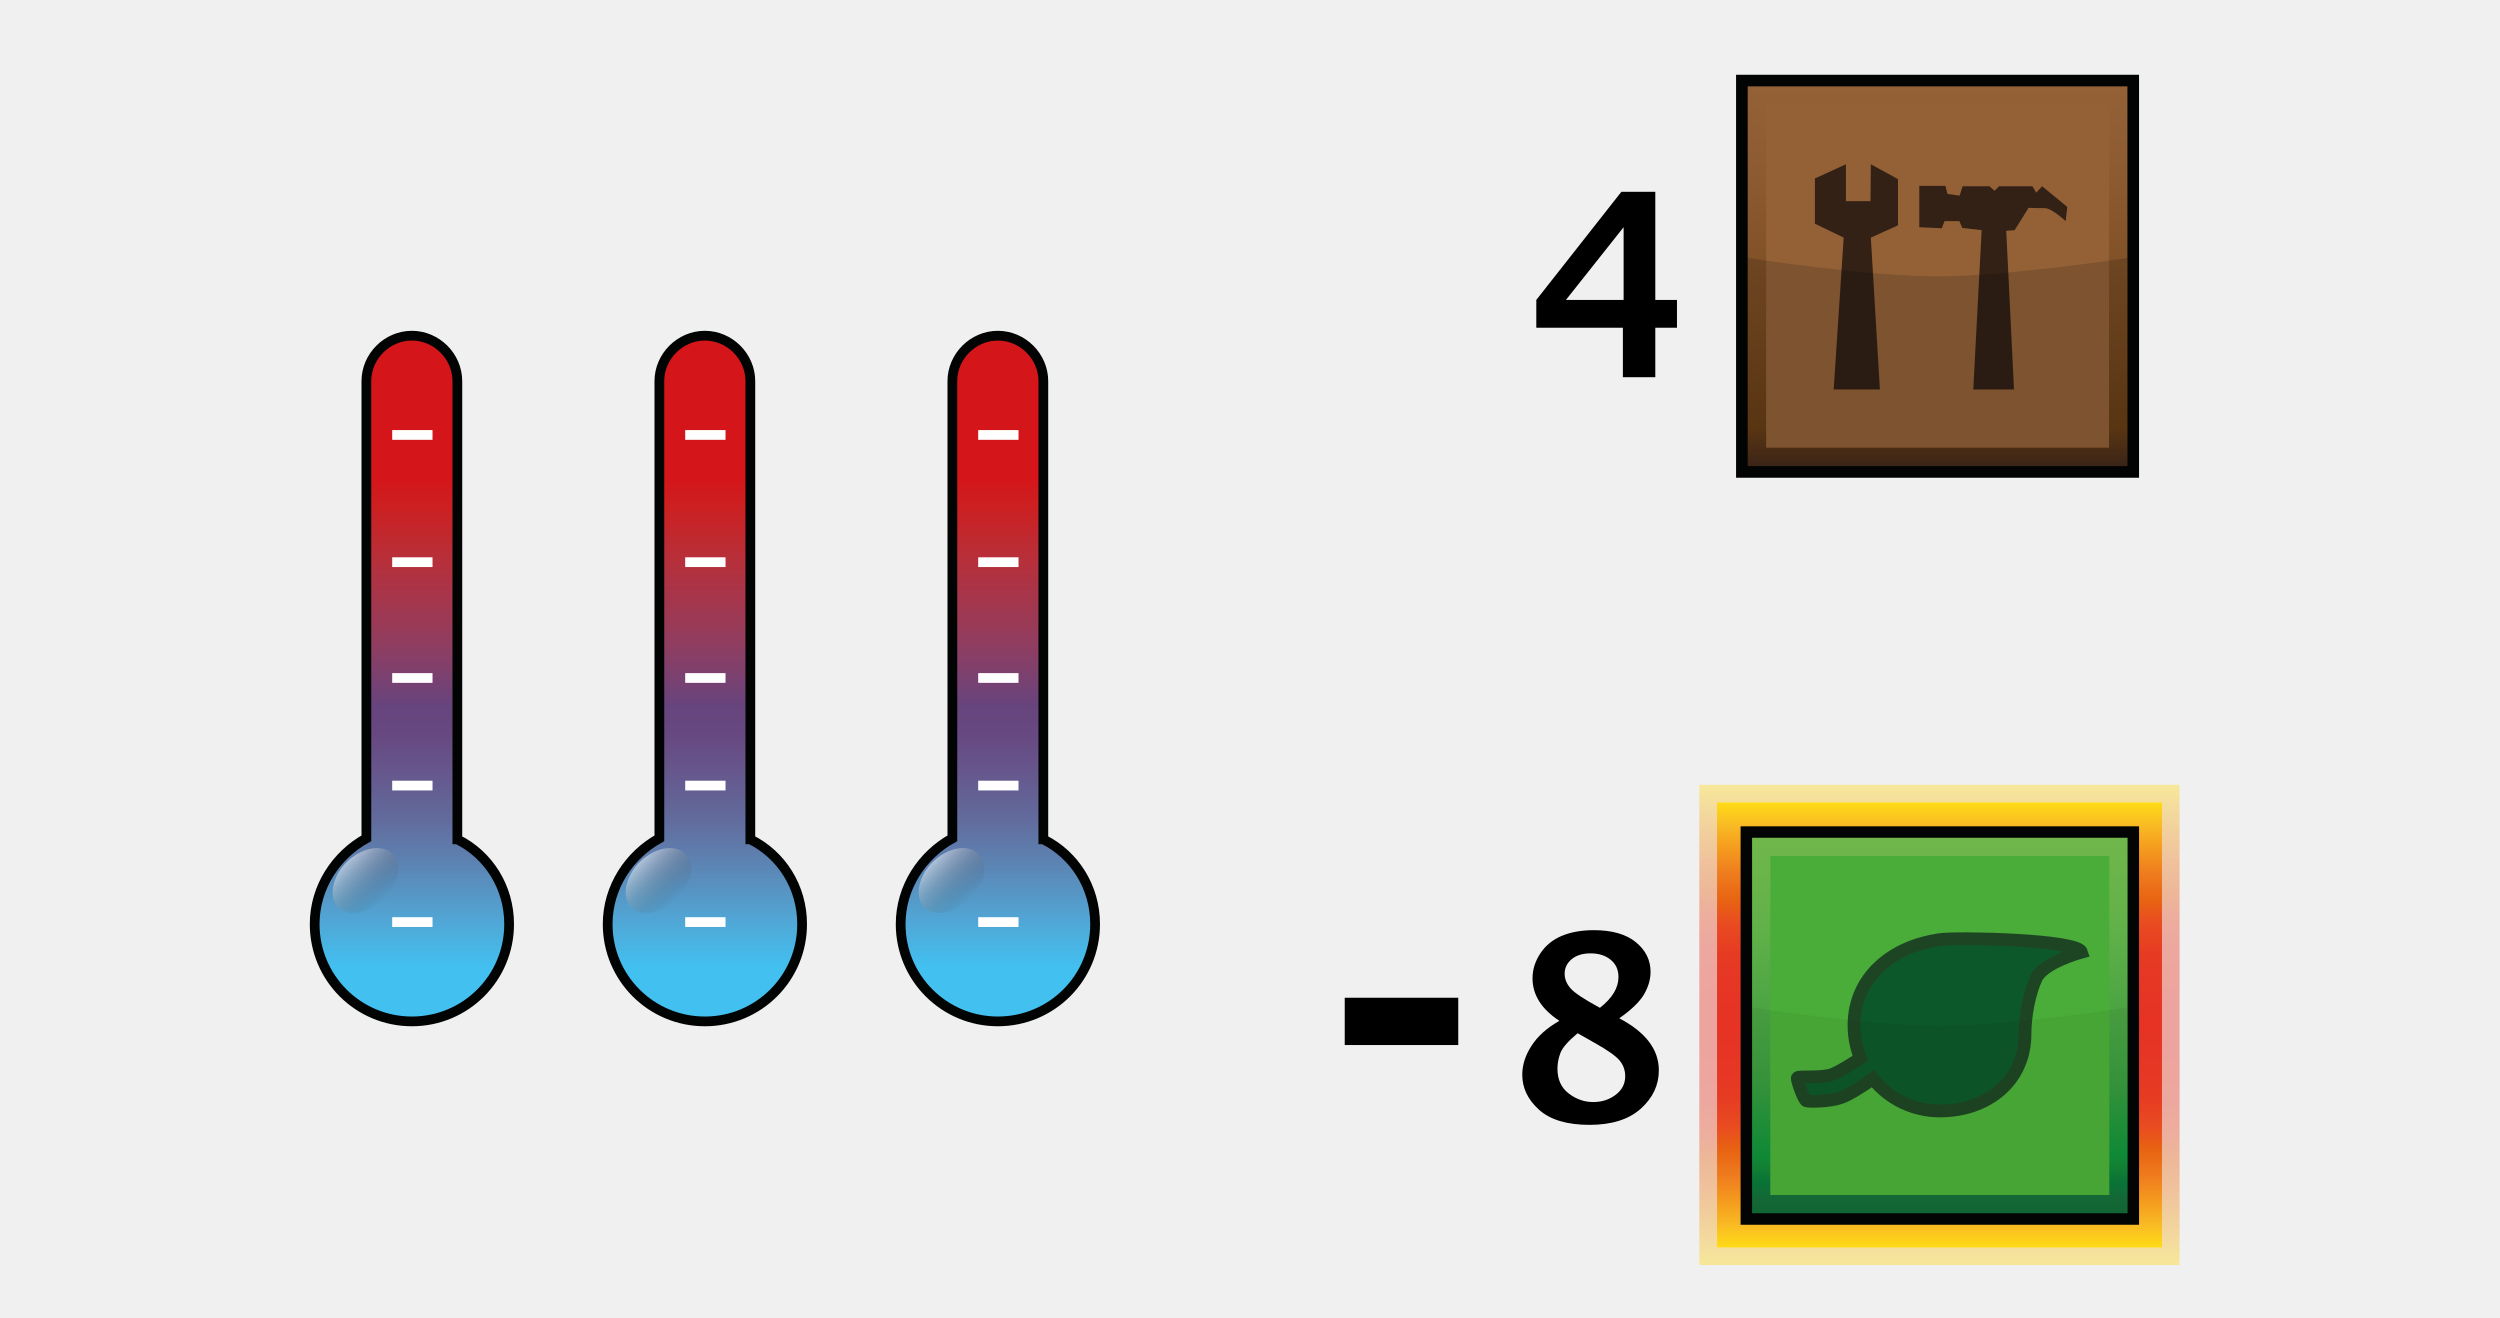
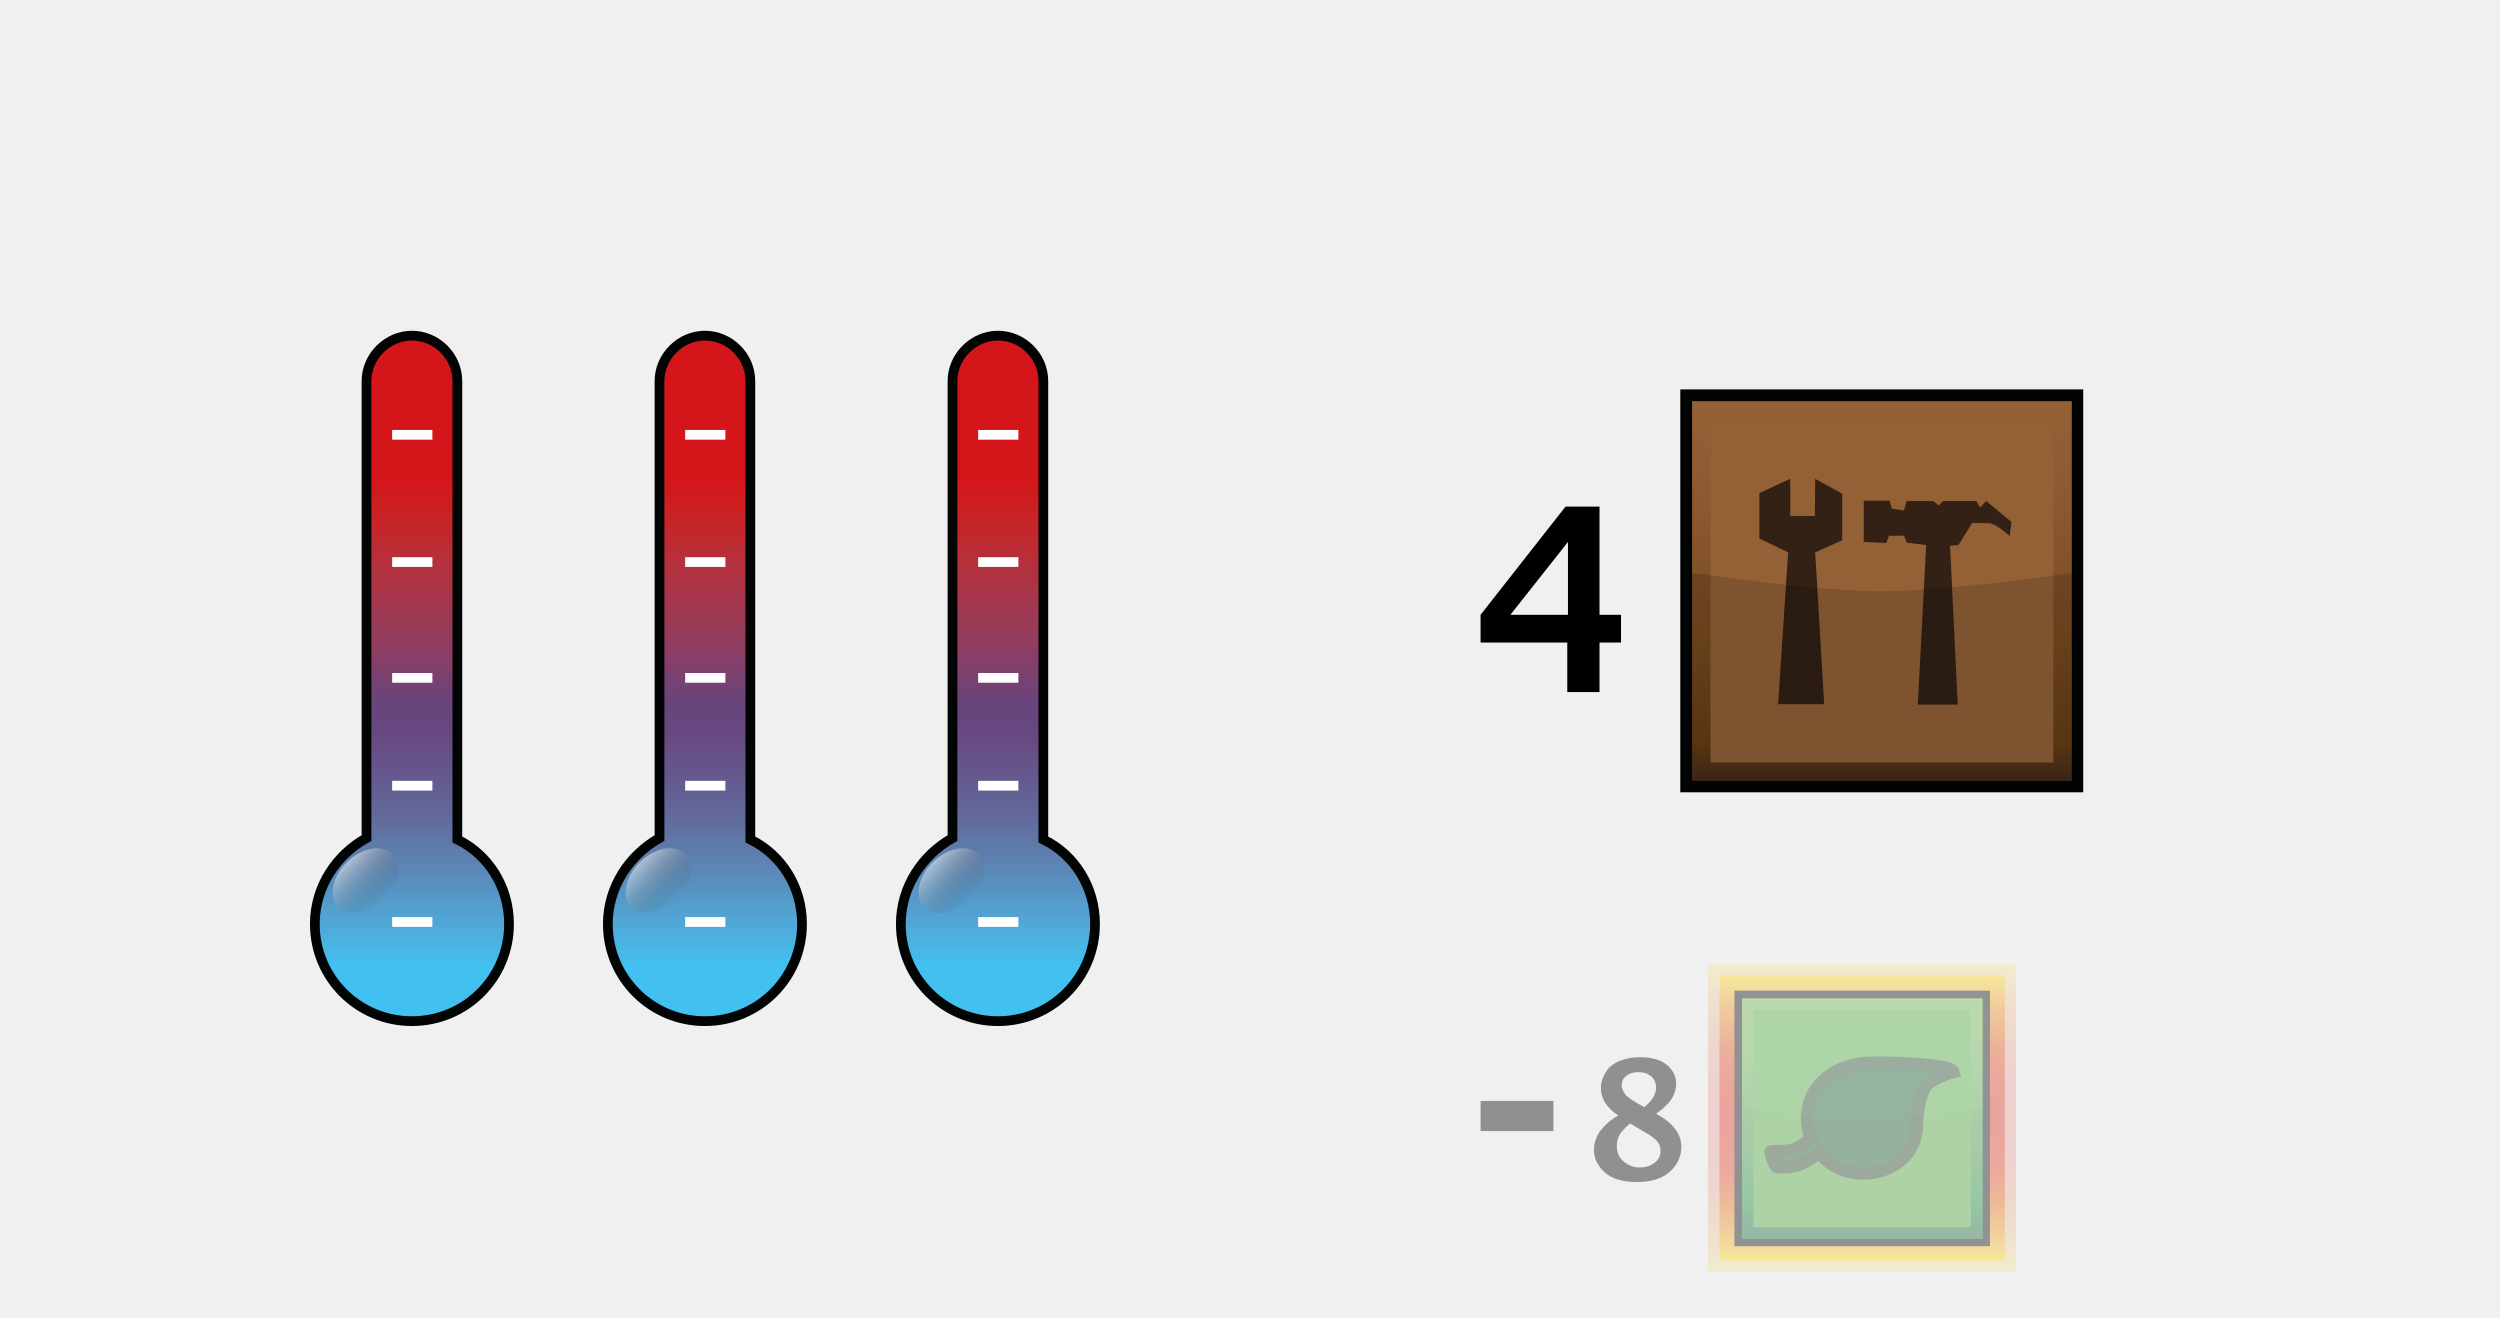
- <svg xmlns="http://www.w3.org/2000/svg" xmlns:xlink="http://www.w3.org/1999/xlink" id="Layer" viewBox="0 0 721 379.91">
-   <defs>
-     <style>.cls-1{fill:url(#linear-gradient);opacity:.4;}.cls-1,.cls-2,.cls-3,.cls-4,.cls-5,.cls-6{isolation:isolate;}.cls-7{fill:url(#linear-gradient-2);}.cls-8,.cls-2{fill:#030404;}.cls-9,.cls-4{fill:#020303;}.cls-10{fill:#332116;}.cls-2{opacity:.05;}.cls-11{fill:url(#linear-gradient-6);}.cls-12{fill:#946137;}.cls-3{fill:url(#linear-gradient-8);}.cls-3,.cls-5,.cls-6{opacity:.5;}.cls-13{fill:url(#linear-gradient-9);}.cls-13,.cls-14,.cls-15,.cls-16,.cls-17,.cls-18{stroke-miterlimit:10;}.cls-13,.cls-15,.cls-17{stroke:#020303;}.cls-13,.cls-15,.cls-17,.cls-18{stroke-width:2.81px;}.cls-14{fill:#fff;opacity:0;stroke:#1d1d1b;}.cls-4{opacity:.15;}.cls-15{fill:url(#linear-gradient-7);}.cls-5{fill:url(#linear-gradient-5);}.cls-16{fill:#0d582a;stroke:#1e4523;stroke-width:3.68px;}.cls-6{fill:url(#linear-gradient-10);}.cls-17{fill:url(#linear-gradient-4);}.cls-19{fill:url(#linear-gradient-3);}.cls-20{fill:#4bad39;}.cls-18{fill:none;stroke:#fff;}</style>
-     <linearGradient id="linear-gradient" x1="559.34" y1="-221.4" x2="559.34" y2="-82.89" gradientTransform="translate(0 143.45) scale(1 -1)" gradientUnits="userSpaceOnUse">
-       <stop offset="0" stop-color="#ffdc15" />
-       <stop offset="0" stop-color="#ffdb16" />
-       <stop offset=".05" stop-color="#f9bb24" />
-       <stop offset=".1" stop-color="#f59d1e" />
-       <stop offset=".16" stop-color="#ef7c1e" />
-       <stop offset=".22" stop-color="#e86312" />
-       <stop offset=".27" stop-color="#e94c21" />
-       <stop offset=".34" stop-color="#e63b23" />
-       <stop offset=".41" stop-color="#e63624" />
-       <stop offset=".5" stop-color="#e63324" />
-       <stop offset=".59" stop-color="#e63624" />
-       <stop offset=".66" stop-color="#e63b23" />
-       <stop offset=".73" stop-color="#e94c21" />
-       <stop offset=".78" stop-color="#e86312" />
-       <stop offset=".84" stop-color="#ef7c1e" />
-       <stop offset=".9" stop-color="#f59d1e" />
-       <stop offset=".95" stop-color="#f9bb24" />
-       <stop offset="1" stop-color="#ffdb16" />
-       <stop offset="1" stop-color="#ffdc15" />
+ <svg xmlns="http://www.w3.org/2000/svg" version="1.1" id="Layer" x="0px" y="0px" viewBox="0 0 721 379.9" style="enable-background:new 0 0 721 379.9;" xml:space="preserve">
+   <style type="text/css">
+ 	.st0{fill:#FFFFFF;fill-opacity:0;}
+ 	.st1{opacity:0.4;}
+ 	.st2{opacity:0.4;fill:url(#SVGID_1_);enable-background:new    ;}
+ 	.st3{fill:url(#SVGID_00000153685093433050602890000007568787267991387063_);}
+ 	.st4{fill:#030404;}
+ 	.st5{fill:url(#SVGID_00000067213247100941129630000007982774776809693089_);}
+ 	.st6{fill:#4BAD39;}
+ 	.st7{fill:#0D582A;stroke:#1E4523;stroke-width:3.68;stroke-miterlimit:10;}
+ 	.st8{opacity:5.000000e-02;fill:#030404;enable-background:new    ;}
+ 	
+ 		.st9{fill:url(#SVGID_00000132790321528052052700000008933412232181569937_);stroke:#020303;stroke-width:2.81;stroke-miterlimit:10;}
+ 	.st10{fill:none;stroke:#FFFFFF;stroke-width:2.81;stroke-miterlimit:10;}
+ 	.st11{opacity:0.5;fill:url(#SVGID_00000178920020853405240230000010914801309139096208_);enable-background:new    ;}
+ 	.st12{fill:#020303;}
+ 	.st13{fill:url(#SVGID_00000158010890128099929980000006198845082132236162_);}
+ 	.st14{fill:#946137;}
+ 	.st15{fill:#332116;}
+ 	.st16{opacity:0.15;fill:#020303;enable-background:new    ;}
+ 	
+ 		.st17{fill:url(#SVGID_00000049196288646703397940000007299088624569488824_);stroke:#020303;stroke-width:2.81;stroke-miterlimit:10;}
+ 	.st18{opacity:0.5;fill:url(#SVGID_00000047058285170032961010000011041280830051527091_);enable-background:new    ;}
+ 	
+ 		.st19{fill:url(#SVGID_00000065051365206938633020000000247916994028670889_);stroke:#020303;stroke-width:2.81;stroke-miterlimit:10;}
+ 	.st20{opacity:0.5;fill:url(#SVGID_00000016784929891605380780000004643847812553080217_);enable-background:new    ;}
+ </style>
+   <rect x="0.5" y="0.5" class="st0" width="720" height="378.9" />
+   <g id="plant" class="st1">
+     <linearGradient id="SVGID_1_" gradientUnits="userSpaceOnUse" x1="537.004" y1="1303.428" x2="537.004" y2="1214.618" gradientTransform="matrix(1 0 0 1 0 -936.55)">
+       <stop offset="0" style="stop-color:#FFDC15" />
+       <stop offset="0" style="stop-color:#FFDB16" />
+       <stop offset="5.000000e-02" style="stop-color:#F9BB24" />
+       <stop offset="0.1" style="stop-color:#F59D1E" />
+       <stop offset="0.16" style="stop-color:#EF7C1E" />
+       <stop offset="0.22" style="stop-color:#E86312" />
+       <stop offset="0.27" style="stop-color:#E94C21" />
+       <stop offset="0.34" style="stop-color:#E63B23" />
+       <stop offset="0.41" style="stop-color:#E63624" />
+       <stop offset="0.5" style="stop-color:#E63324" />
+       <stop offset="0.59" style="stop-color:#E63624" />
+       <stop offset="0.66" style="stop-color:#E63B23" />
+       <stop offset="0.73" style="stop-color:#E94C21" />
+       <stop offset="0.78" style="stop-color:#E86312" />
+       <stop offset="0.84" style="stop-color:#EF7C1E" />
+       <stop offset="0.9" style="stop-color:#F59D1E" />
+       <stop offset="0.95" style="stop-color:#F9BB24" />
+       <stop offset="1" style="stop-color:#FFDB16" />
+       <stop offset="1" style="stop-color:#FFDC15" />
    </linearGradient>
-     <linearGradient id="linear-gradient-2" x1="559.36" y1="-216.3" x2="559.36" y2="-87.99" xlink:href="#linear-gradient" />
-     <linearGradient id="linear-gradient-3" x1="-468.48" y1="-1149.37" x2="-391.91" y2="-1072.8" gradientTransform="translate(77.99 -794.09) rotate(-45) scale(1 -1)" gradientUnits="userSpaceOnUse">
-       <stop offset="0" stop-color="#116a37" />
-       <stop offset=".04" stop-color="#156d38" />
-       <stop offset=".08" stop-color="#0a783a" />
-       <stop offset=".13" stop-color="#148837" />
-       <stop offset=".15" stop-color="#0f9039" />
-       <stop offset=".35" stop-color="#38993d" />
-       <stop offset=".76" stop-color="#61b149" />
-       <stop offset="1" stop-color="#70b74b" />
+     <rect x="492.6" y="278.1" class="st2" width="88.8" height="88.8" />
+     <linearGradient id="SVGID_00000183225726553314499860000006997553389941827262_" gradientUnits="userSpaceOnUse" x1="537.016" y1="1300.158" x2="537.016" y2="1217.888" gradientTransform="matrix(1 0 0 1 0 -936.55)">
+       <stop offset="0" style="stop-color:#FFDC15" />
+       <stop offset="0" style="stop-color:#FFDB16" />
+       <stop offset="5.000000e-02" style="stop-color:#F9BB24" />
+       <stop offset="0.1" style="stop-color:#F59D1E" />
+       <stop offset="0.16" style="stop-color:#EF7C1E" />
+       <stop offset="0.22" style="stop-color:#E86312" />
+       <stop offset="0.27" style="stop-color:#E94C21" />
+       <stop offset="0.34" style="stop-color:#E63B23" />
+       <stop offset="0.41" style="stop-color:#E63624" />
+       <stop offset="0.5" style="stop-color:#E63324" />
+       <stop offset="0.59" style="stop-color:#E63624" />
+       <stop offset="0.66" style="stop-color:#E63B23" />
+       <stop offset="0.73" style="stop-color:#E94C21" />
+       <stop offset="0.78" style="stop-color:#E86312" />
+       <stop offset="0.84" style="stop-color:#EF7C1E" />
+       <stop offset="0.9" style="stop-color:#F59D1E" />
+       <stop offset="0.95" style="stop-color:#F9BB24" />
+       <stop offset="1" style="stop-color:#FFDB16" />
+       <stop offset="1" style="stop-color:#FFDC15" />
    </linearGradient>
-     <linearGradient id="linear-gradient-4" x1="118.78" y1="16.52" x2="118.78" y2="214.28" gradientTransform="translate(0 311.09) scale(1 -1)" gradientUnits="userSpaceOnUse">
-       <stop offset=".08" stop-color="#42c0f0" />
-       <stop offset=".15" stop-color="#51a5d4" />
-       <stop offset=".23" stop-color="#5c84b3" />
-       <stop offset=".3" stop-color="#62699b" />
-       <stop offset=".37" stop-color="#66558b" />
-       <stop offset=".42" stop-color="#674880" />
-       <stop offset=".46" stop-color="#67447d" />
-       <stop offset=".55" stop-color="#903d60" />
-       <stop offset=".67" stop-color="#b6303b" />
-       <stop offset=".75" stop-color="#cc2021" />
-       <stop offset=".79" stop-color="#d4161a" />
+     <rect x="495.9" y="281.3" style="fill:url(#SVGID_00000183225726553314499860000006997553389941827262_);" width="82.3" height="82.3" />
+     <rect x="500.2" y="285.7" class="st4" width="73.7" height="73.7" />
+     <linearGradient id="SVGID_00000096780813193567529140000002041028963133194157_" gradientUnits="userSpaceOnUse" x1="-911.752" y1="2540.109" x2="-862.655" y2="2491.012" gradientTransform="matrix(0.7071 -0.7071 0.7071 0.7071 -614.3481 -2083.542)">
+       <stop offset="0" style="stop-color:#116A37" />
+       <stop offset="4.000000e-02" style="stop-color:#156D38" />
+       <stop offset="8.000000e-02" style="stop-color:#0A783A" />
+       <stop offset="0.13" style="stop-color:#148837" />
+       <stop offset="0.15" style="stop-color:#0F9039" />
+       <stop offset="0.35" style="stop-color:#38993D" />
+       <stop offset="0.76" style="stop-color:#61B149" />
+       <stop offset="1" style="stop-color:#70B74B" />
    </linearGradient>
-     <linearGradient id="linear-gradient-5" x1="110.69" y1="51.75" x2="100.03" y2="62.41" gradientTransform="translate(0 311.09) scale(1 -1)" gradientUnits="userSpaceOnUse">
-       <stop offset="0" stop-color="#1f1f1d" stop-opacity="0" />
-       <stop offset="1" stop-color="#fff" />
+     <rect x="502.4" y="287.9" style="fill:url(#SVGID_00000096780813193567529140000002041028963133194157_);" width="69.4" height="69.4" />
+     <rect x="505.7" y="291.2" class="st6" width="62.7" height="62.7" />
+     <path id="leaf" class="st7" d="M537,306.7c-9,1.2-15.8,7.1-15.8,15.8c0,2.1,0.4,4.2,1.2,6.1c-1.7,1.1-4.1,2.6-5.3,3   c-2.1,0.7-6.2,0.2-6.4,0.6c-0.2,0.4,1.2,4.1,1.7,4.3c0.5,0.2,4.3,0.2,6.4-0.6c1.5-0.5,4.3-2.3,5.9-3.5c2.9,3.7,7.4,6,12.4,6   c8.7,0,15.7-5.5,15.7-14.2c0-3.4,0.8-7.6,2.1-10.3c1.4-2.9,8.4-4.8,8.4-4.8C562.6,306.7,540.6,306.2,537,306.7L537,306.7L537,306.7   L537,306.7L537,306.7z" />
+     <path id="darker" class="st8" d="M571.8,357.3h-69.4v-38c0,0,21.9,3.4,34.7,3.4s34.7-3.4,34.7-3.4V357.3z" />
+   </g>
+   <path class="st1" d="M427,326.2v-8.7h21v8.7H427z" />
+   <g id="tempIcon">
+     <linearGradient id="SVGID_00000095337733347500812280000012380525895673985939_" gradientUnits="userSpaceOnUse" x1="118.79" y1="1063.48" x2="118.79" y2="865.72" gradientTransform="matrix(1 0 0 1 0 -768.91)">
+       <stop offset="8.000000e-02" style="stop-color:#42C0F0" />
+       <stop offset="0.15" style="stop-color:#51A5D4" />
+       <stop offset="0.23" style="stop-color:#5C84B3" />
+       <stop offset="0.3" style="stop-color:#62699B" />
+       <stop offset="0.37" style="stop-color:#66558B" />
+       <stop offset="0.42" style="stop-color:#674880" />
+       <stop offset="0.46" style="stop-color:#67447D" />
+       <stop offset="0.55" style="stop-color:#903D60" />
+       <stop offset="0.67" style="stop-color:#B6303B" />
+       <stop offset="0.75" style="stop-color:#CC2021" />
+       <stop offset="0.79" style="stop-color:#D4161A" />
    </linearGradient>
-     <linearGradient id="linear-gradient-6" x1="-317.64" y1="1377.45" x2="-240.2" y2="1300.01" gradientTransform="translate(-190.6 -1064.17) rotate(-45)" gradientUnits="userSpaceOnUse">
-       <stop offset="0" stop-color="#452b1a" />
-       <stop offset=".05" stop-color="#583519" />
-       <stop offset=".1" stop-color="#683e15" />
-       <stop offset=".32" stop-color="#76481e" />
-       <stop offset=".75" stop-color="#8c5a31" />
-       <stop offset="1" stop-color="#946137" />
+     <path style="fill:url(#SVGID_00000095337733347500812280000012380525895673985939_);stroke:#020303;stroke-width:2.81;stroke-miterlimit:10;" d="   M131.9,242.1V109.9c0-7.2-6-13.1-13.1-13.1s-13.1,6-13.1,13.1v131.8c-8.7,4.8-14.9,14-14.9,24.8c0,15.5,12.5,28,28,28   s28-12.5,28-28C146.8,255.8,140.9,246.5,131.9,242.1L131.9,242.1z" />
+     <line class="st10" x1="113.1" y1="125.4" x2="124.7" y2="125.4" />
+     <line class="st10" x1="113.1" y1="162.1" x2="124.7" y2="162.1" />
+     <line class="st10" x1="113.1" y1="195.5" x2="124.7" y2="195.5" />
+     <line class="st10" x1="113.1" y1="226.6" x2="124.7" y2="226.6" />
+     <line class="st10" x1="113.1" y1="265.9" x2="124.7" y2="265.9" />
+     <linearGradient id="SVGID_00000129896672914426879680000016923439485892874383_" gradientUnits="userSpaceOnUse" x1="110.695" y1="1028.245" x2="100.035" y2="1017.585" gradientTransform="matrix(1 0 0 1 0 -768.91)">
+       <stop offset="0" style="stop-color:#1F1F1D;stop-opacity:0" />
+       <stop offset="1" style="stop-color:#FFFFFF" />
    </linearGradient>
-     <linearGradient id="linear-gradient-7" x1="203.28" x2="203.28" xlink:href="#linear-gradient-4" />
-     <linearGradient id="linear-gradient-8" x1="195.19" x2="184.53" y2="62.41" xlink:href="#linear-gradient-5" />
-     <linearGradient id="linear-gradient-9" x1="287.78" x2="287.78" xlink:href="#linear-gradient-4" />
-     <linearGradient id="linear-gradient-10" x1="279.69" x2="269.03" y2="62.41" xlink:href="#linear-gradient-5" />
-   </defs>
-   <rect class="cls-14" x=".5" y=".5" width="720" height="378.91" />
-   <g id="plant">
-     <rect class="cls-1" x="490.08" y="226.34" width="138.51" height="138.51" />
-     <rect class="cls-7" x="495.2" y="231.44" width="128.31" height="128.31" />
-     <rect class="cls-8" x="501.99" y="238.31" width="114.91" height="114.91" />
-     <rect class="cls-19" x="505.3" y="241.61" width="108.29" height="108.29" />
-     <rect class="cls-20" x="510.55" y="246.86" width="97.77" height="97.77" />
-     <path id="leaf" class="cls-16" d="M559.39,271.01c-14,1.94-24.7,11.07-24.7,24.7,0,3.31,.65,6.54,1.84,9.5-2.59,1.74-6.37,4.05-8.21,4.7-3.23,1.09-9.67,.37-9.95,.92s1.84,6.37,2.59,6.64,6.64,.27,9.95-.92c2.39-.82,6.72-3.61,9.23-5.45,4.53,5.72,11.52,9.3,19.35,9.3,13.63,0,24.52-8.58,24.52-22.21,0-5.25,1.29-11.89,3.23-16.04,2.11-4.6,13.08-7.56,13.08-7.56-1.09-3.61-35.39-4.33-40.91-3.61h0l-.02,.02h0Z" />
-     <path id="darker" class="cls-2" d="M613.59,349.9h-108.29v-59.34s34.1,5.25,54.1,5.25,54.19-5.25,54.19-5.25v59.34Z" />
-   </g>
-   <path d="M387.82,301.39v-13.64h32.74v13.64h-32.74Z" />
-   <g id="tempIcon">
-     <path class="cls-17" d="M131.9,242.07V109.93c0-7.16-5.97-13.12-13.12-13.12s-13.12,5.97-13.12,13.12V241.77c-8.65,4.77-14.91,14.02-14.91,24.76,0,15.51,12.53,28.04,28.04,28.04s28.04-12.53,28.04-28.04c0-10.74-5.97-19.99-14.91-24.46Z" />
-     <line class="cls-18" x1="113.11" y1="125.44" x2="124.74" y2="125.44" />
-     <line class="cls-18" x1="113.11" y1="162.13" x2="124.74" y2="162.13" />
-     <line class="cls-18" x1="113.11" y1="195.53" x2="124.74" y2="195.53" />
-     <line class="cls-18" x1="113.11" y1="226.56" x2="124.74" y2="226.56" />
-     <line class="cls-18" x1="113.11" y1="265.93" x2="124.74" y2="265.93" />
-     <path class="cls-5" d="M110.72,259.07c-4.18,4.47-10.14,5.37-13.12,2.68-2.98-2.98-1.79-8.95,2.39-13.12s10.14-5.37,13.12-2.39c2.98,2.98,2.09,8.65-2.39,12.83Z" />
+     <path style="opacity:0.5;fill:url(#SVGID_00000129896672914426879680000016923439485892874383_);enable-background:new    ;" d="   M110.7,259.1c-4.2,4.5-10.1,5.4-13.1,2.7c-3-3-1.8-8.9,2.4-13.1s10.1-5.4,13.1-2.4S115.2,254.9,110.7,259.1z" />
  </g>
  <g id="steel">
-     <rect class="cls-9" x="500.68" y="21.56" width="116.22" height="116.22" />
-     <rect class="cls-11" x="504.04" y="24.91" width="109.51" height="109.51" />
-     <rect class="cls-12" x="509.35" y="30.22" width="98.89" height="98.89" />
+     <rect x="484.6" y="112.3" class="st12" width="116.2" height="116.2" />
+     <linearGradient id="SVGID_00000169527952602235449270000000271652918851067023_" gradientUnits="userSpaceOnUse" x1="-815.377" y1="-1369.614" x2="-737.942" y2="-1292.179" gradientTransform="matrix(0.7071 -0.7071 -0.7071 -0.7071 150.852 -1319.832)">
+       <stop offset="0" style="stop-color:#452B1A" />
+       <stop offset="5.000000e-02" style="stop-color:#583519" />
+       <stop offset="0.1" style="stop-color:#683E15" />
+       <stop offset="0.32" style="stop-color:#76481E" />
+       <stop offset="0.75" style="stop-color:#8C5A31" />
+       <stop offset="1" style="stop-color:#946137" />
+     </linearGradient>
+     <rect x="488" y="115.7" style="fill:url(#SVGID_00000169527952602235449270000000271652918851067023_);" width="109.5" height="109.5" />
+     <rect x="493.3" y="121" class="st14" width="98.9" height="98.9" />
    <g>
-       <path class="cls-10" d="M569.09,112.33l2.42-45.95-5.59-.65-.84-1.96h-4.29l-.75,2.05-6.52-.28v-11.93h7.55l.56,2.33,3.54,.47,.84-2.7h7.74l1.49,1.3,1.3-1.3h9.6l1.12,1.86,1.68-1.86,7.27,5.96-.47,4.1s-4.01-3.73-5.96-3.73-4.75-.09-4.75-.09l-4.01,6.43-2.42,.19,2.24,45.76h-11.74Z" />
-       <polygon class="cls-10" points="547.38 51.66 539.55 47.37 539.45 58 532.37 58 532.37 47.37 523.42 51.47 523.42 64.52 531.72 68.53 528.83 112.33 542.16 112.33 539.55 68.53 547.38 64.99 547.38 51.66" />
+       <path class="st15" d="M553.1,203.1l2.4-45.9l-5.6-0.7l-0.8-2h-4.3l-0.8,2.1l-6.5-0.3v-11.9h7.5l0.6,2.3l3.5,0.5l0.8-2.7h7.7    l1.5,1.3l1.3-1.3h9.6l1.1,1.9l1.7-1.9l7.3,6l-0.5,4.1c0,0-4-3.7-6-3.7s-4.8-0.1-4.8-0.1l-4,6.4l-2.4,0.2l2.2,45.8H553.1    L553.1,203.1z" />
+       <polygon class="st15" points="531.3,142.4 523.5,138.1 523.4,148.8 516.3,148.8 516.3,138.1 507.4,142.2 507.4,155.3 515.7,159.3     512.8,203.1 526.1,203.1 523.5,159.3 531.3,155.8   " />
    </g>
-     <path id="darker-2" class="cls-4" d="M613.55,134.42h-109.51v-60.02s34.48,5.31,54.71,5.31,54.8-5.31,54.8-5.31v60.02Z" />
+     <path id="darker-2" class="st16" d="M597.5,225.2H488v-60c0,0,34.5,5.3,54.7,5.3s54.8-5.3,54.8-5.3V225.2z" />
  </g>
  <g id="tempIcon-2">
-     <path class="cls-15" d="M216.4,242.07V109.93c0-7.16-5.97-13.12-13.12-13.12s-13.12,5.97-13.12,13.12V241.77c-8.65,4.77-14.91,14.02-14.91,24.76,0,15.51,12.53,28.04,28.04,28.04s28.04-12.53,28.04-28.04c0-10.74-5.97-19.99-14.91-24.46Z" />
-     <line class="cls-18" x1="197.61" y1="125.44" x2="209.24" y2="125.44" />
-     <line class="cls-18" x1="197.61" y1="162.13" x2="209.24" y2="162.13" />
-     <line class="cls-18" x1="197.61" y1="195.53" x2="209.24" y2="195.53" />
-     <line class="cls-18" x1="197.61" y1="226.56" x2="209.24" y2="226.56" />
-     <line class="cls-18" x1="197.61" y1="265.93" x2="209.24" y2="265.93" />
-     <path class="cls-3" d="M195.22,259.07c-4.18,4.47-10.14,5.37-13.12,2.68-2.98-2.98-1.79-8.95,2.39-13.12s10.14-5.37,13.12-2.39c2.98,2.98,2.09,8.65-2.39,12.83Z" />
+     <linearGradient id="SVGID_00000157291147794250431630000011905308139105975734_" gradientUnits="userSpaceOnUse" x1="203.29" y1="1063.48" x2="203.29" y2="865.72" gradientTransform="matrix(1 0 0 1 0 -768.91)">
+       <stop offset="8.000000e-02" style="stop-color:#42C0F0" />
+       <stop offset="0.15" style="stop-color:#51A5D4" />
+       <stop offset="0.23" style="stop-color:#5C84B3" />
+       <stop offset="0.3" style="stop-color:#62699B" />
+       <stop offset="0.37" style="stop-color:#66558B" />
+       <stop offset="0.42" style="stop-color:#674880" />
+       <stop offset="0.46" style="stop-color:#67447D" />
+       <stop offset="0.55" style="stop-color:#903D60" />
+       <stop offset="0.67" style="stop-color:#B6303B" />
+       <stop offset="0.75" style="stop-color:#CC2021" />
+       <stop offset="0.79" style="stop-color:#D4161A" />
+     </linearGradient>
+     <path style="fill:url(#SVGID_00000157291147794250431630000011905308139105975734_);stroke:#020303;stroke-width:2.81;stroke-miterlimit:10;" d="   M216.4,242.1V109.9c0-7.2-6-13.1-13.1-13.1s-13.1,6-13.1,13.1v131.8c-8.6,4.8-14.9,14-14.9,24.8c0,15.5,12.5,28,28,28   s28-12.5,28-28C231.3,255.8,225.4,246.5,216.4,242.1L216.4,242.1z" />
+     <line class="st10" x1="197.6" y1="125.4" x2="209.2" y2="125.4" />
+     <line class="st10" x1="197.6" y1="162.1" x2="209.2" y2="162.1" />
+     <line class="st10" x1="197.6" y1="195.5" x2="209.2" y2="195.5" />
+     <line class="st10" x1="197.6" y1="226.6" x2="209.2" y2="226.6" />
+     <line class="st10" x1="197.6" y1="265.9" x2="209.2" y2="265.9" />
+     <linearGradient id="SVGID_00000183230695682336871720000014986894450719800452_" gradientUnits="userSpaceOnUse" x1="195.195" y1="1028.245" x2="184.535" y2="1017.585" gradientTransform="matrix(1 0 0 1 0 -768.91)">
+       <stop offset="0" style="stop-color:#1F1F1D;stop-opacity:0" />
+       <stop offset="1" style="stop-color:#FFFFFF" />
+     </linearGradient>
+     <path style="opacity:0.5;fill:url(#SVGID_00000183230695682336871720000014986894450719800452_);enable-background:new    ;" d="   M195.2,259.1c-4.2,4.5-10.1,5.4-13.1,2.7c-3-3-1.8-8.9,2.4-13.1s10.1-5.4,13.1-2.4S199.7,254.9,195.2,259.1z" />
  </g>
  <g id="tempIcon-3">
-     <path class="cls-13" d="M300.9,242.07V109.93c0-7.16-5.97-13.12-13.12-13.12s-13.12,5.97-13.12,13.12V241.77c-8.65,4.77-14.91,14.02-14.91,24.76,0,15.51,12.53,28.04,28.04,28.04s28.04-12.53,28.04-28.04c0-10.74-5.97-19.99-14.91-24.46Z" />
-     <line class="cls-18" x1="282.11" y1="125.44" x2="293.74" y2="125.44" />
-     <line class="cls-18" x1="282.11" y1="162.13" x2="293.74" y2="162.13" />
-     <line class="cls-18" x1="282.11" y1="195.53" x2="293.74" y2="195.53" />
-     <line class="cls-18" x1="282.11" y1="226.56" x2="293.74" y2="226.56" />
-     <line class="cls-18" x1="282.11" y1="265.93" x2="293.74" y2="265.93" />
-     <path class="cls-6" d="M279.72,259.07c-4.18,4.47-10.14,5.37-13.12,2.68-2.98-2.98-1.79-8.95,2.39-13.12s10.14-5.37,13.12-2.39c2.98,2.98,2.09,8.65-2.39,12.83Z" />
+     <linearGradient id="SVGID_00000173154306347000585880000011307774305485237394_" gradientUnits="userSpaceOnUse" x1="287.79" y1="1063.48" x2="287.79" y2="865.72" gradientTransform="matrix(1 0 0 1 0 -768.91)">
+       <stop offset="8.000000e-02" style="stop-color:#42C0F0" />
+       <stop offset="0.15" style="stop-color:#51A5D4" />
+       <stop offset="0.23" style="stop-color:#5C84B3" />
+       <stop offset="0.3" style="stop-color:#62699B" />
+       <stop offset="0.37" style="stop-color:#66558B" />
+       <stop offset="0.42" style="stop-color:#674880" />
+       <stop offset="0.46" style="stop-color:#67447D" />
+       <stop offset="0.55" style="stop-color:#903D60" />
+       <stop offset="0.67" style="stop-color:#B6303B" />
+       <stop offset="0.75" style="stop-color:#CC2021" />
+       <stop offset="0.79" style="stop-color:#D4161A" />
+     </linearGradient>
+     <path style="fill:url(#SVGID_00000173154306347000585880000011307774305485237394_);stroke:#020303;stroke-width:2.81;stroke-miterlimit:10;" d="   M300.9,242.1V109.9c0-7.2-6-13.1-13.1-13.1s-13.1,6-13.1,13.1v131.8c-8.6,4.8-14.9,14-14.9,24.8c0,15.5,12.5,28,28,28   s28-12.5,28-28C315.8,255.8,309.9,246.5,300.9,242.1L300.9,242.1z" />
+     <line class="st10" x1="282.1" y1="125.4" x2="293.7" y2="125.4" />
+     <line class="st10" x1="282.1" y1="162.1" x2="293.7" y2="162.1" />
+     <line class="st10" x1="282.1" y1="195.5" x2="293.7" y2="195.5" />
+     <line class="st10" x1="282.1" y1="226.6" x2="293.7" y2="226.6" />
+     <line class="st10" x1="282.1" y1="265.9" x2="293.7" y2="265.9" />
+     <linearGradient id="SVGID_00000166644098875262064230000009558471375999313081_" gradientUnits="userSpaceOnUse" x1="279.695" y1="1028.245" x2="269.035" y2="1017.585" gradientTransform="matrix(1 0 0 1 0 -768.91)">
+       <stop offset="0" style="stop-color:#1F1F1D;stop-opacity:0" />
+       <stop offset="1" style="stop-color:#FFFFFF" />
+     </linearGradient>
+     <path style="opacity:0.5;fill:url(#SVGID_00000166644098875262064230000009558471375999313081_);enable-background:new    ;" d="   M279.7,259.1c-4.2,4.5-10.1,5.4-13.1,2.7c-3-3-1.8-8.9,2.4-13.1s10.1-5.4,13.1-2.4C285.1,249.2,284.2,254.9,279.7,259.1z" />
  </g>
-   <path d="M468.04,108.79v-14.27h-24.97v-8.02l24.53-31.18h9.79v31.18h6.25v8.02h-6.25v14.27h-9.36Zm-16.43-22.29h16.64v-20.98l-16.64,20.98Z" />
-   <path d="M449.71,294.4c-5.16-3.39-7.73-7.48-7.73-12.27,0-2.5,.75-4.88,2.24-7.15,1.49-2.27,3.55-3.96,6.16-5.06s5.7-1.66,9.27-1.66c5.25,0,9.29,1.15,12.12,3.46s4.25,5.16,4.25,8.57c0,2.14-.62,4.29-1.86,6.44-1.24,2.15-3.63,4.47-7.17,6.95,7.61,3.98,11.42,8.98,11.42,15.01,0,4.24-1.73,7.92-5.19,11.04-3.46,3.12-8.4,4.68-14.83,4.68s-11.3-1.45-14.53-4.36c-3.23-2.9-4.84-6.27-4.84-10.1,0-2.8,.88-5.57,2.66-8.33,1.77-2.76,4.45-5.17,8.04-7.21Zm5.28,3.58c-2.72,2.27-4.37,4.15-4.95,5.66-.58,1.51-.87,3.03-.87,4.57,0,3.11,1.08,5.49,3.23,7.14s4.51,2.48,7.06,2.48,4.64-.69,6.49-2.08c1.84-1.39,2.76-3.18,2.76-5.37,0-1.71-.54-3.22-1.61-4.52-1.07-1.3-3.45-2.99-7.14-5.06l-4.99-2.82Zm6.43-7.33c3.56-2.79,5.35-5.75,5.35-8.88,0-2.09-.75-3.75-2.26-4.98s-3.43-1.84-5.76-1.84-4.17,.57-5.51,1.7c-1.34,1.13-2,2.53-2,4.19,0,1.47,.56,2.86,1.68,4.17s3.96,3.19,8.51,5.65Z" />
+   <path d="M452,199.6v-14.3h-25v-8l24.5-31.2h9.8v31.2h6.2v8h-6.2v14.3L452,199.6L452,199.6z M435.6,177.3h16.6v-21L435.6,177.3  L435.6,177.3z" />
+   <path class="st1" d="M466.7,321.7c-3.3-2.2-5-4.8-5-7.9c0-1.6,0.5-3.1,1.4-4.6s2.3-2.5,3.9-3.2c1.7-0.7,3.7-1.1,5.9-1.1  c3.4,0,6,0.7,7.8,2.2c1.8,1.5,2.7,3.3,2.7,5.5c0,1.4-0.4,2.8-1.2,4.1c-0.8,1.4-2.3,2.9-4.6,4.5c4.9,2.6,7.3,5.8,7.3,9.6  c0,2.7-1.1,5.1-3.3,7.1s-5.4,3-9.5,3c-4.1,0-7.2-0.9-9.3-2.8c-2.1-1.9-3.1-4-3.1-6.5c0-1.8,0.6-3.6,1.7-5.3  C462.7,324.6,464.4,323,466.7,321.7L466.7,321.7z M470.1,324c-1.7,1.5-2.8,2.7-3.2,3.6s-0.6,1.9-0.6,2.9c0,2,0.7,3.5,2.1,4.6  c1.4,1.1,2.9,1.6,4.5,1.6s3-0.4,4.2-1.3c1.2-0.9,1.8-2,1.8-3.4c0-1.1-0.3-2.1-1-2.9s-2.2-1.9-4.6-3.2L470.1,324L470.1,324z   M474.2,319.3c2.3-1.8,3.4-3.7,3.4-5.7c0-1.3-0.5-2.4-1.4-3.2c-1-0.8-2.2-1.2-3.7-1.2s-2.7,0.4-3.5,1.1c-0.9,0.7-1.3,1.6-1.3,2.7  c0,0.9,0.4,1.8,1.1,2.7S471.3,317.7,474.2,319.3L474.2,319.3z" />
</svg>
